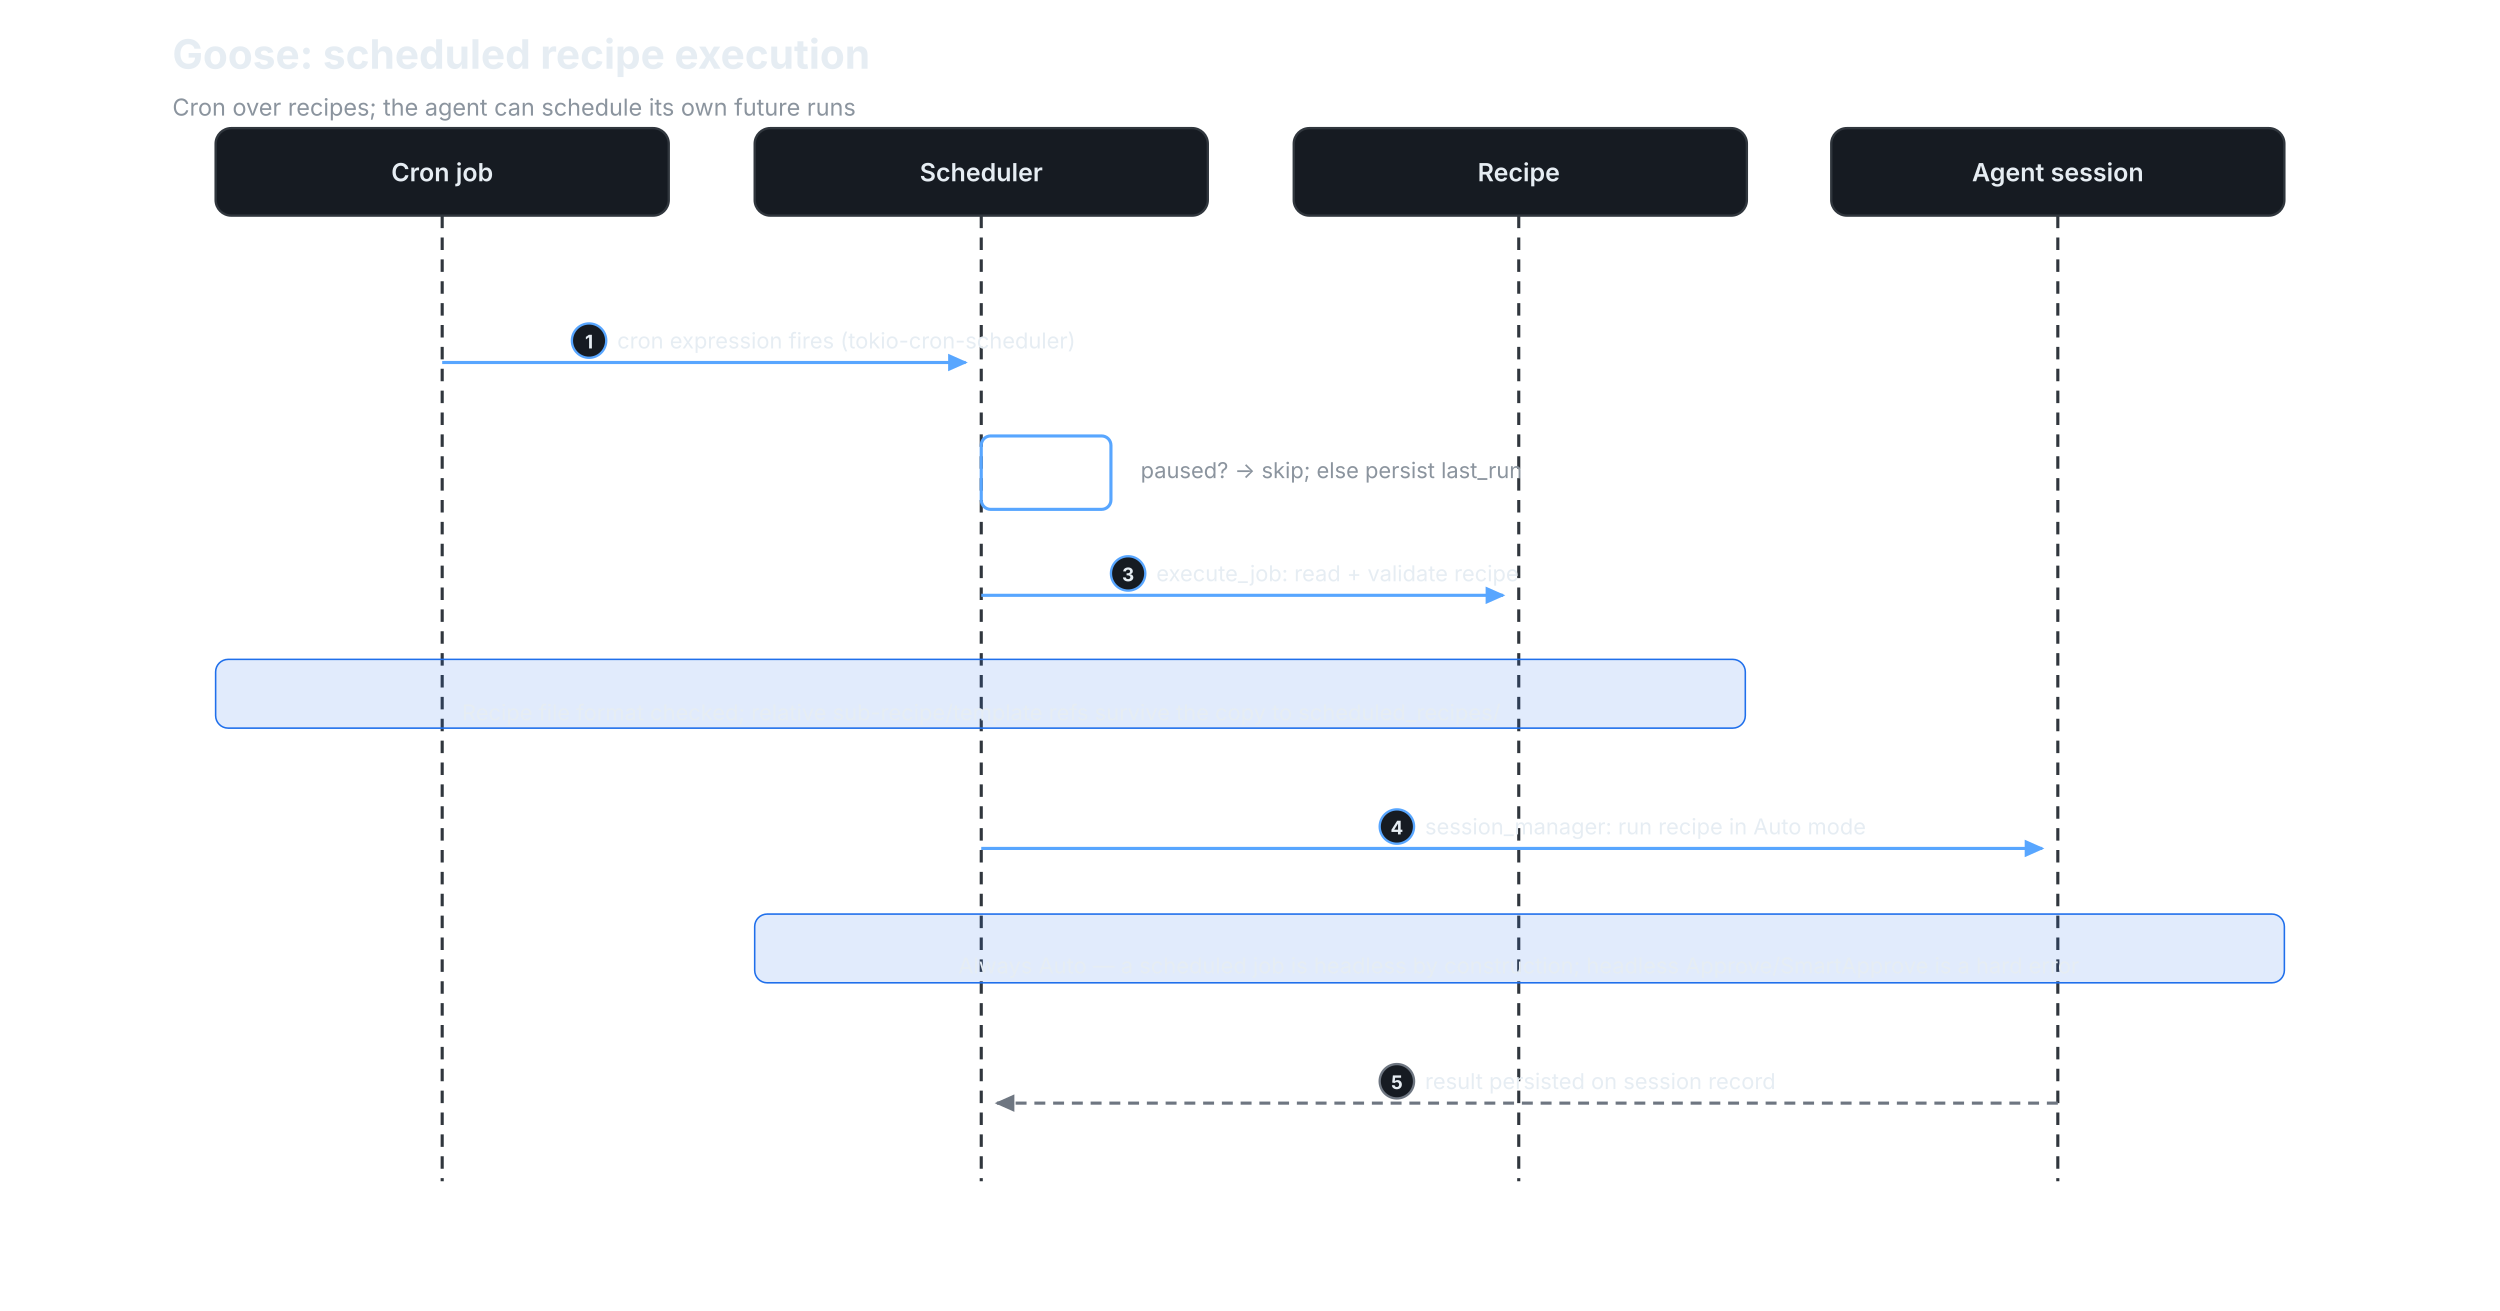
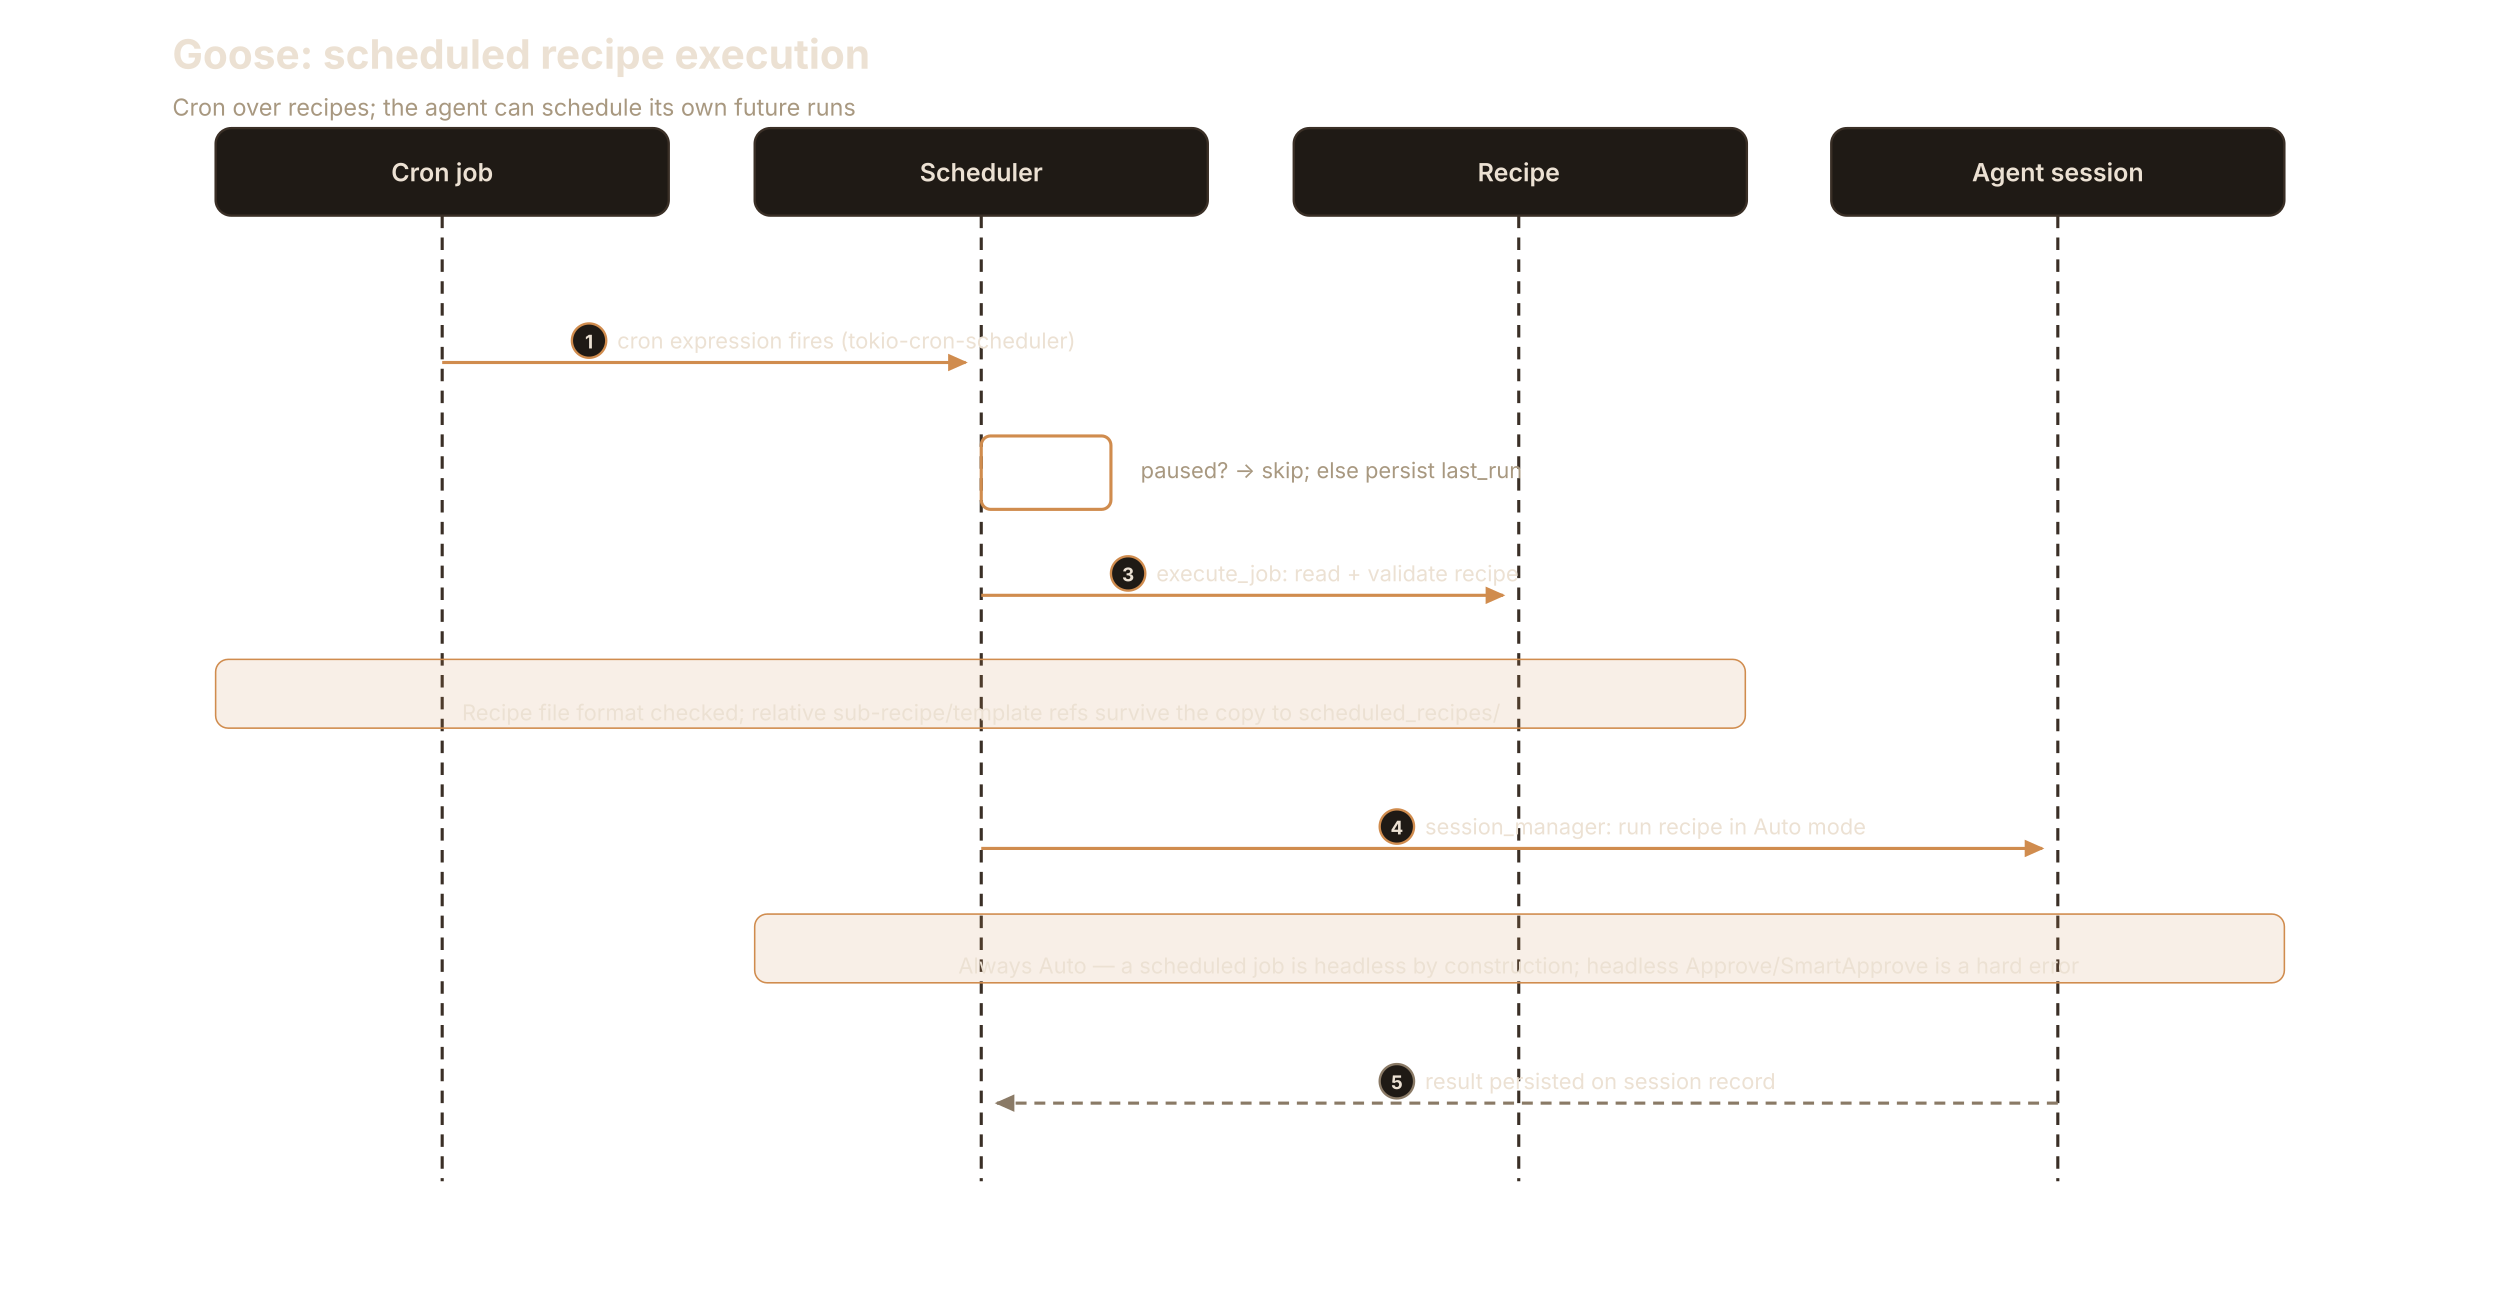
<svg xmlns="http://www.w3.org/2000/svg" viewBox="0 0 1600 839" width="1600" font-family="system-ui, -apple-system, sans-serif">
  <defs>
    <marker id="arrc" viewBox="0 0 10 10" refX="8" refY="5" markerWidth="7" markerHeight="7" orient="auto-start-reverse">
-       <path d="M 0 1 L 9 5 L 0 9 z" fill="#58a6ff" />
+       <path d="M 0 1 L 9 5 L 0 9 z" fill="#d08c4e" />
    </marker>
    <marker id="arrr" viewBox="0 0 10 10" refX="8" refY="5" markerWidth="7" markerHeight="7" orient="auto-start-reverse">
-       <path d="M 0 1 L 9 5 L 0 9 z" fill="#6e7681" />
+       <path d="M 0 1 L 9 5 L 0 9 z" fill="#8a7a66" />
    </marker>
  </defs>
-   <text x="110.345" y="44" font-size="26" font-weight="700" fill="#e6edf3">Goose: scheduled recipe execution</text>
-   <text x="110.345" y="74" font-size="15" fill="#8b949e">Cron over recipes; the agent can schedule its own future runs</text>
-   <line x1="283" y1="110" x2="283" y2="756" stroke="#30363d" stroke-width="2" stroke-dasharray="8 6" />
-   <rect x="138" y="82" width="290" height="56" rx="10" fill="#161b22" stroke="#30363d" stroke-width="1.5" />
-   <text x="283" y="116" text-anchor="middle" font-size="16" font-weight="600" fill="#e6edf3">Cron job</text>
-   <line x1="628" y1="110" x2="628" y2="756" stroke="#30363d" stroke-width="2" stroke-dasharray="8 6" />
-   <rect x="483" y="82" width="290" height="56" rx="10" fill="#161b22" stroke="#30363d" stroke-width="1.5" />
-   <text x="628" y="116" text-anchor="middle" font-size="16" font-weight="600" fill="#e6edf3">Scheduler</text>
-   <line x1="972" y1="110" x2="972" y2="756" stroke="#30363d" stroke-width="2" stroke-dasharray="8 6" />
-   <rect x="828" y="82" width="290" height="56" rx="10" fill="#161b22" stroke="#30363d" stroke-width="1.5" />
-   <text x="972" y="116" text-anchor="middle" font-size="16" font-weight="600" fill="#e6edf3">Recipe</text>
-   <line x1="1317" y1="110" x2="1317" y2="756" stroke="#30363d" stroke-width="2" stroke-dasharray="8 6" />
-   <rect x="1172" y="82" width="290" height="56" rx="10" fill="#161b22" stroke="#30363d" stroke-width="1.5" />
-   <text x="1317" y="116" text-anchor="middle" font-size="16" font-weight="600" fill="#e6edf3">Agent session</text>
-   <line x1="283" y1="232" x2="618" y2="232" stroke="#58a6ff" stroke-width="2" marker-end="url(#arrc)" />
-   <circle cx="377" cy="218" r="11" fill="#161b22" stroke="#58a6ff" stroke-width="1.5" />
-   <text x="377" y="223" text-anchor="middle" font-size="12" font-weight="700" fill="#e6edf3">1</text>
-   <text x="395" y="223" font-size="14" fill="#e6edf3">cron expression fires (tokio-cron-scheduler)</text>
-   <rect x="628" y="279" width="83" height="47" rx="6" fill="none" stroke="#58a6ff" stroke-width="2" />
-   <text x="730" y="306" font-size="14" fill="#8b949e">paused? -&gt; skip; else persist last_run</text>
-   <line x1="628" y1="381" x2="962" y2="381" stroke="#58a6ff" stroke-width="2" marker-end="url(#arrc)" />
-   <circle cx="722" cy="367" r="11" fill="#161b22" stroke="#58a6ff" stroke-width="1.5" />
-   <text x="722" y="372" text-anchor="middle" font-size="12" font-weight="700" fill="#e6edf3">3</text>
-   <text x="740" y="372" font-size="14" fill="#e6edf3">execute_job: read + validate recipe</text>
-   <rect x="138" y="422" width="979" height="44" rx="8" fill="#1f6feb22" stroke="#1f6feb" stroke-width="1" />
-   <text x="628" y="461" text-anchor="middle" font-size="14" fill="#e6edf3">Recipe file format checked; relative sub-recipe/template refs survive the copy to scheduled_recipes/</text>
-   <line x1="628" y1="543" x2="1307" y2="543" stroke="#58a6ff" stroke-width="2" marker-end="url(#arrc)" />
-   <circle cx="894" cy="529" r="11" fill="#161b22" stroke="#58a6ff" stroke-width="1.5" />
-   <text x="894" y="534" text-anchor="middle" font-size="12" font-weight="700" fill="#e6edf3">4</text>
-   <text x="912" y="534" font-size="14" fill="#e6edf3">session_manager: run recipe in Auto mode</text>
-   <rect x="483" y="585" width="979" height="44" rx="8" fill="#1f6feb22" stroke="#1f6feb" stroke-width="1" />
-   <text x="972" y="623" text-anchor="middle" font-size="14" fill="#e6edf3">Always Auto — a scheduled job is headless by construction; headless Approve/SmartApprove is a hard error</text>
-   <line x1="1317" y1="706" x2="638" y2="706" stroke="#6e7681" stroke-width="2" stroke-dasharray="7 5" marker-end="url(#arrr)" />
-   <circle cx="894" cy="692" r="11" fill="#161b22" stroke="#6e7681" stroke-width="1.5" />
-   <text x="894" y="697" text-anchor="middle" font-size="12" font-weight="700" fill="#e6edf3">5</text>
-   <text x="912" y="697" font-size="14" fill="#e6edf3">result persisted on session record</text>
+   <text x="110.345" y="44" font-size="26" font-weight="700" fill="#ece1d3">Goose: scheduled recipe execution</text>
+   <text x="110.345" y="74" font-size="15" fill="#a89880">Cron over recipes; the agent can schedule its own future runs</text>
+   <line x1="283" y1="110" x2="283" y2="756" stroke="#3a2f26" stroke-width="2" stroke-dasharray="8 6" />
+   <rect x="138" y="82" width="290" height="56" rx="10" fill="#1f1a15" stroke="#3a2f26" stroke-width="1.5" />
+   <text x="283" y="116" text-anchor="middle" font-size="16" font-weight="600" fill="#ece1d3">Cron job</text>
+   <line x1="628" y1="110" x2="628" y2="756" stroke="#3a2f26" stroke-width="2" stroke-dasharray="8 6" />
+   <rect x="483" y="82" width="290" height="56" rx="10" fill="#1f1a15" stroke="#3a2f26" stroke-width="1.5" />
+   <text x="628" y="116" text-anchor="middle" font-size="16" font-weight="600" fill="#ece1d3">Scheduler</text>
+   <line x1="972" y1="110" x2="972" y2="756" stroke="#3a2f26" stroke-width="2" stroke-dasharray="8 6" />
+   <rect x="828" y="82" width="290" height="56" rx="10" fill="#1f1a15" stroke="#3a2f26" stroke-width="1.5" />
+   <text x="972" y="116" text-anchor="middle" font-size="16" font-weight="600" fill="#ece1d3">Recipe</text>
+   <line x1="1317" y1="110" x2="1317" y2="756" stroke="#3a2f26" stroke-width="2" stroke-dasharray="8 6" />
+   <rect x="1172" y="82" width="290" height="56" rx="10" fill="#1f1a15" stroke="#3a2f26" stroke-width="1.5" />
+   <text x="1317" y="116" text-anchor="middle" font-size="16" font-weight="600" fill="#ece1d3">Agent session</text>
+   <line x1="283" y1="232" x2="618" y2="232" stroke="#d08c4e" stroke-width="2" marker-end="url(#arrc)" />
+   <circle cx="377" cy="218" r="11" fill="#1f1a15" stroke="#d08c4e" stroke-width="1.5" />
+   <text x="377" y="223" text-anchor="middle" font-size="12" font-weight="700" fill="#ece1d3">1</text>
+   <text x="395" y="223" font-size="14" fill="#ece1d3">cron expression fires (tokio-cron-scheduler)</text>
+   <rect x="628" y="279" width="83" height="47" rx="6" fill="none" stroke="#d08c4e" stroke-width="2" />
+   <text x="730" y="306" font-size="14" fill="#a89880">paused? -&gt; skip; else persist last_run</text>
+   <line x1="628" y1="381" x2="962" y2="381" stroke="#d08c4e" stroke-width="2" marker-end="url(#arrc)" />
+   <circle cx="722" cy="367" r="11" fill="#1f1a15" stroke="#d08c4e" stroke-width="1.5" />
+   <text x="722" y="372" text-anchor="middle" font-size="12" font-weight="700" fill="#ece1d3">3</text>
+   <text x="740" y="372" font-size="14" fill="#ece1d3">execute_job: read + validate recipe</text>
+   <rect x="138" y="422" width="979" height="44" rx="8" fill="#d08c4e22" stroke="#d08c4e" stroke-width="1" />
+   <text x="628" y="461" text-anchor="middle" font-size="14" fill="#ece1d3">Recipe file format checked; relative sub-recipe/template refs survive the copy to scheduled_recipes/</text>
+   <line x1="628" y1="543" x2="1307" y2="543" stroke="#d08c4e" stroke-width="2" marker-end="url(#arrc)" />
+   <circle cx="894" cy="529" r="11" fill="#1f1a15" stroke="#d08c4e" stroke-width="1.5" />
+   <text x="894" y="534" text-anchor="middle" font-size="12" font-weight="700" fill="#ece1d3">4</text>
+   <text x="912" y="534" font-size="14" fill="#ece1d3">session_manager: run recipe in Auto mode</text>
+   <rect x="483" y="585" width="979" height="44" rx="8" fill="#d08c4e22" stroke="#d08c4e" stroke-width="1" />
+   <text x="972" y="623" text-anchor="middle" font-size="14" fill="#ece1d3">Always Auto — a scheduled job is headless by construction; headless Approve/SmartApprove is a hard error</text>
+   <line x1="1317" y1="706" x2="638" y2="706" stroke="#8a7a66" stroke-width="2" stroke-dasharray="7 5" marker-end="url(#arrr)" />
+   <circle cx="894" cy="692" r="11" fill="#1f1a15" stroke="#8a7a66" stroke-width="1.5" />
+   <text x="894" y="697" text-anchor="middle" font-size="12" font-weight="700" fill="#ece1d3">5</text>
+   <text x="912" y="697" font-size="14" fill="#ece1d3">result persisted on session record</text>
</svg>
